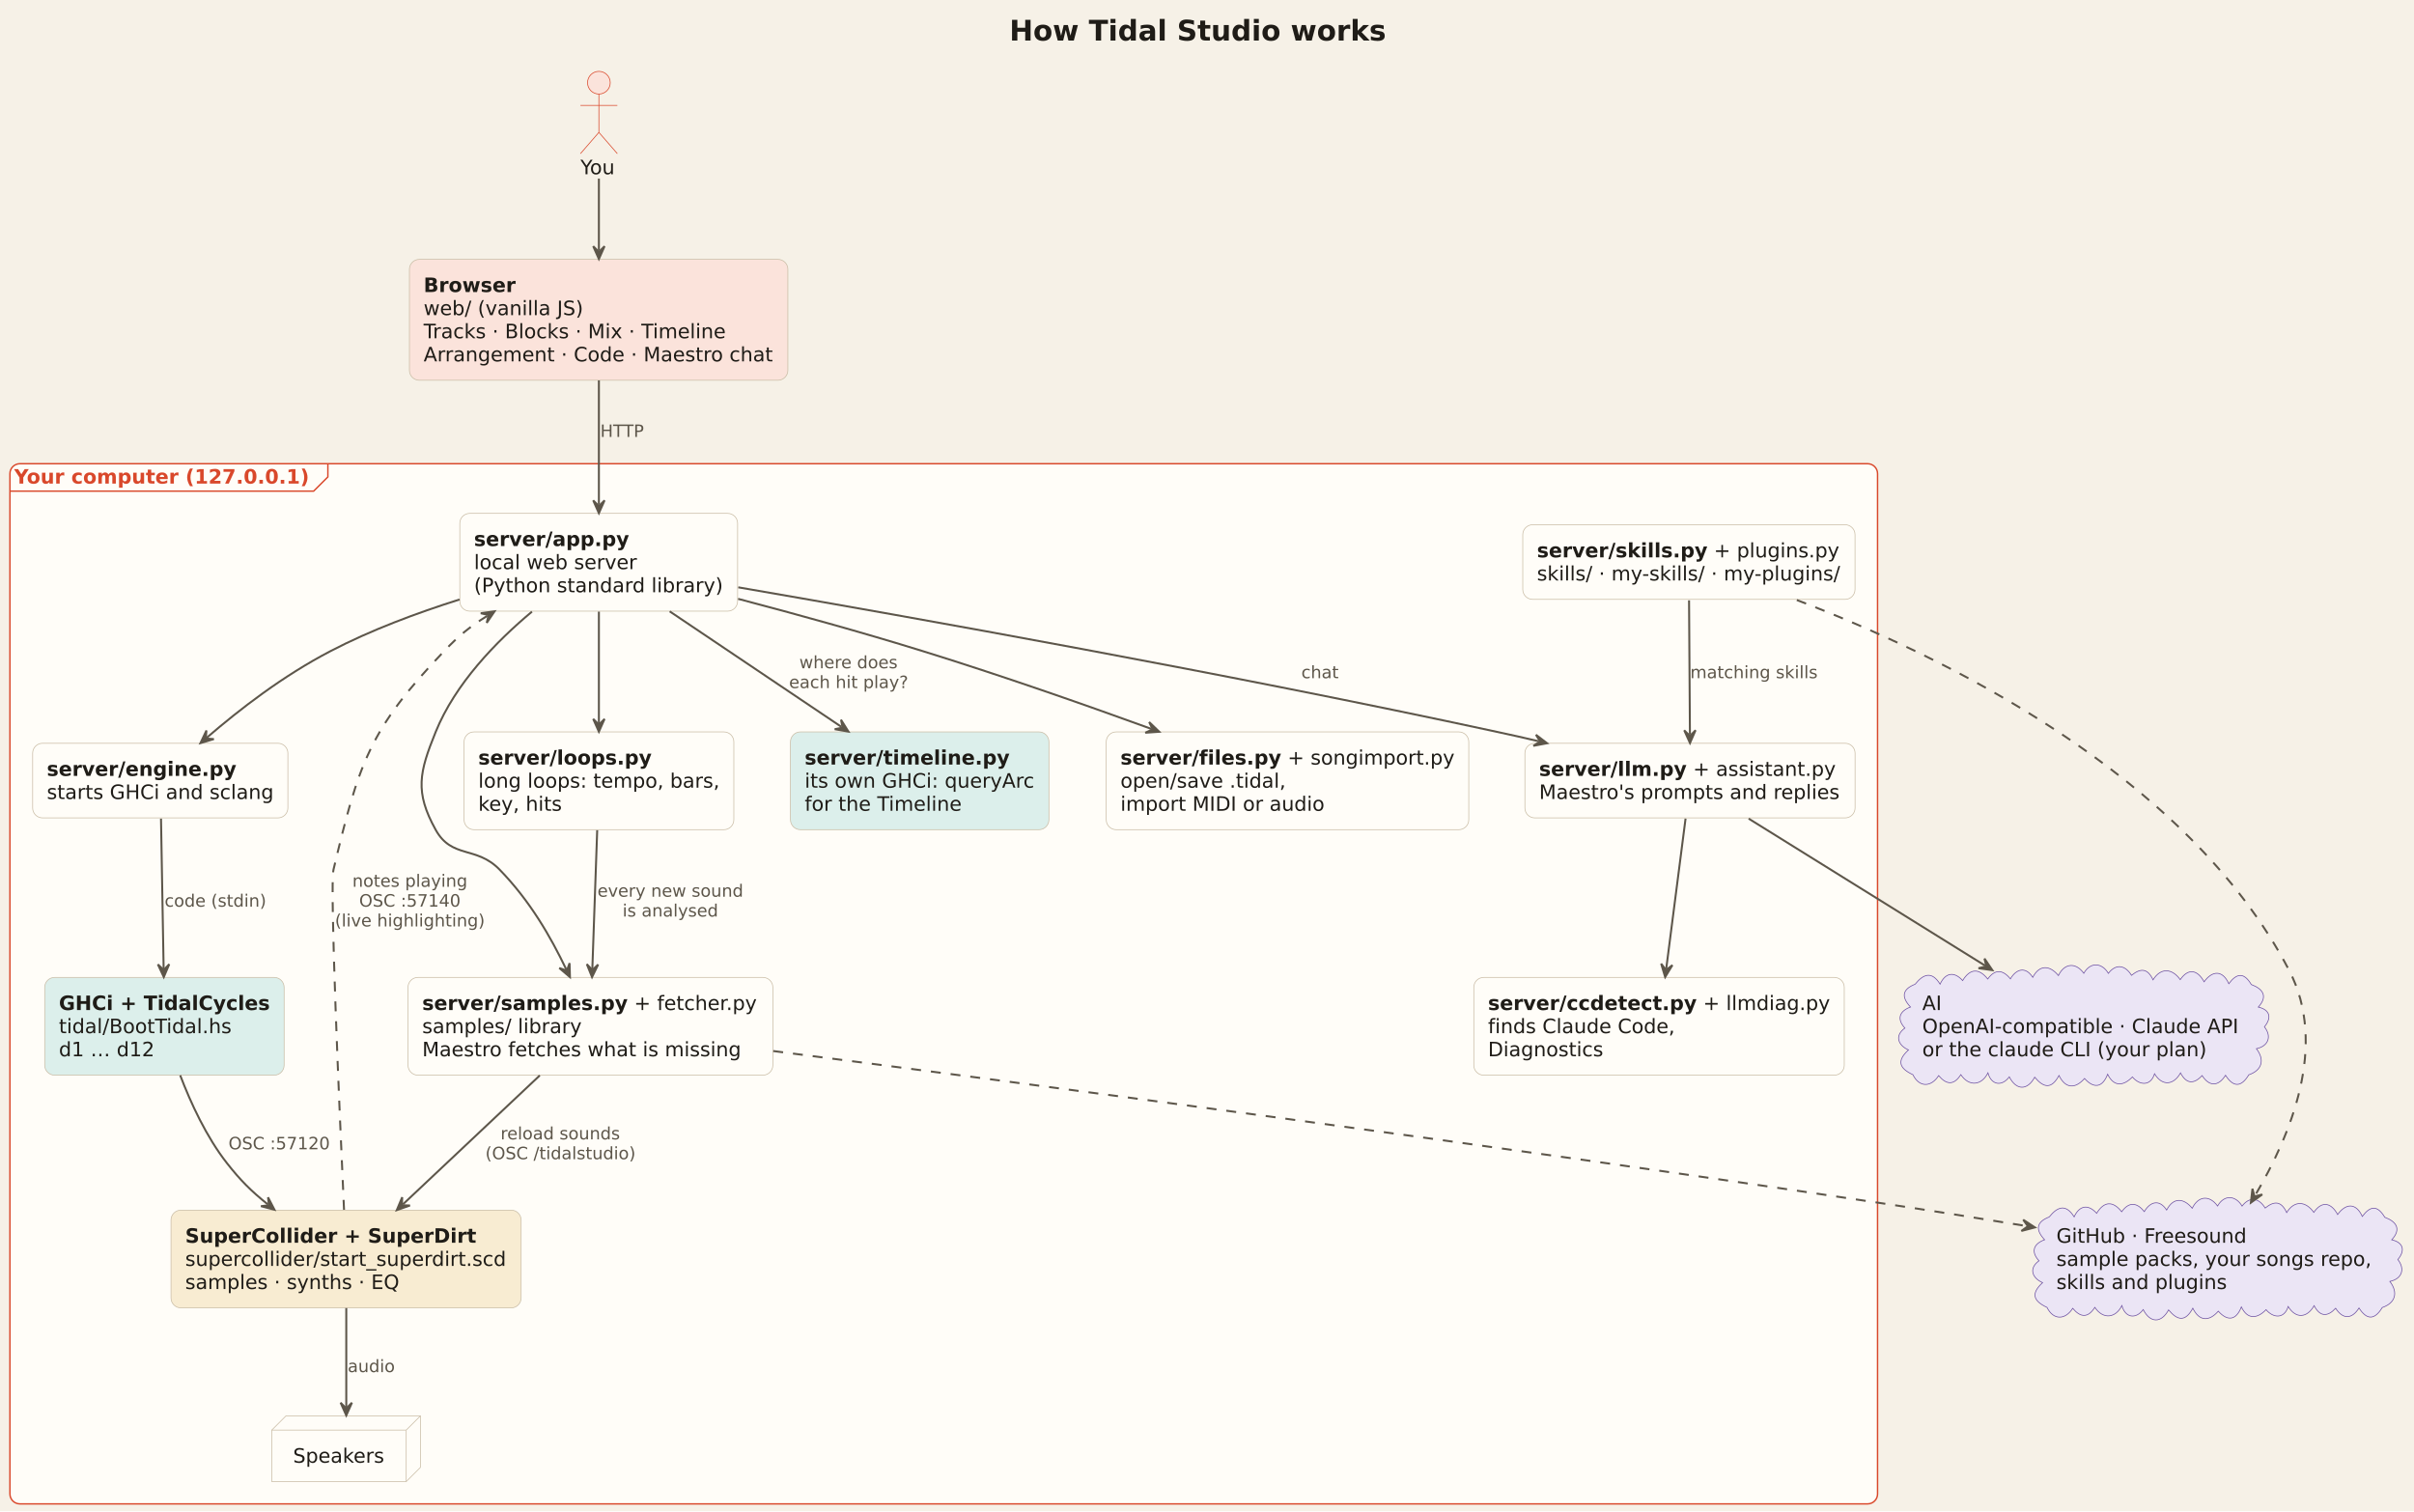
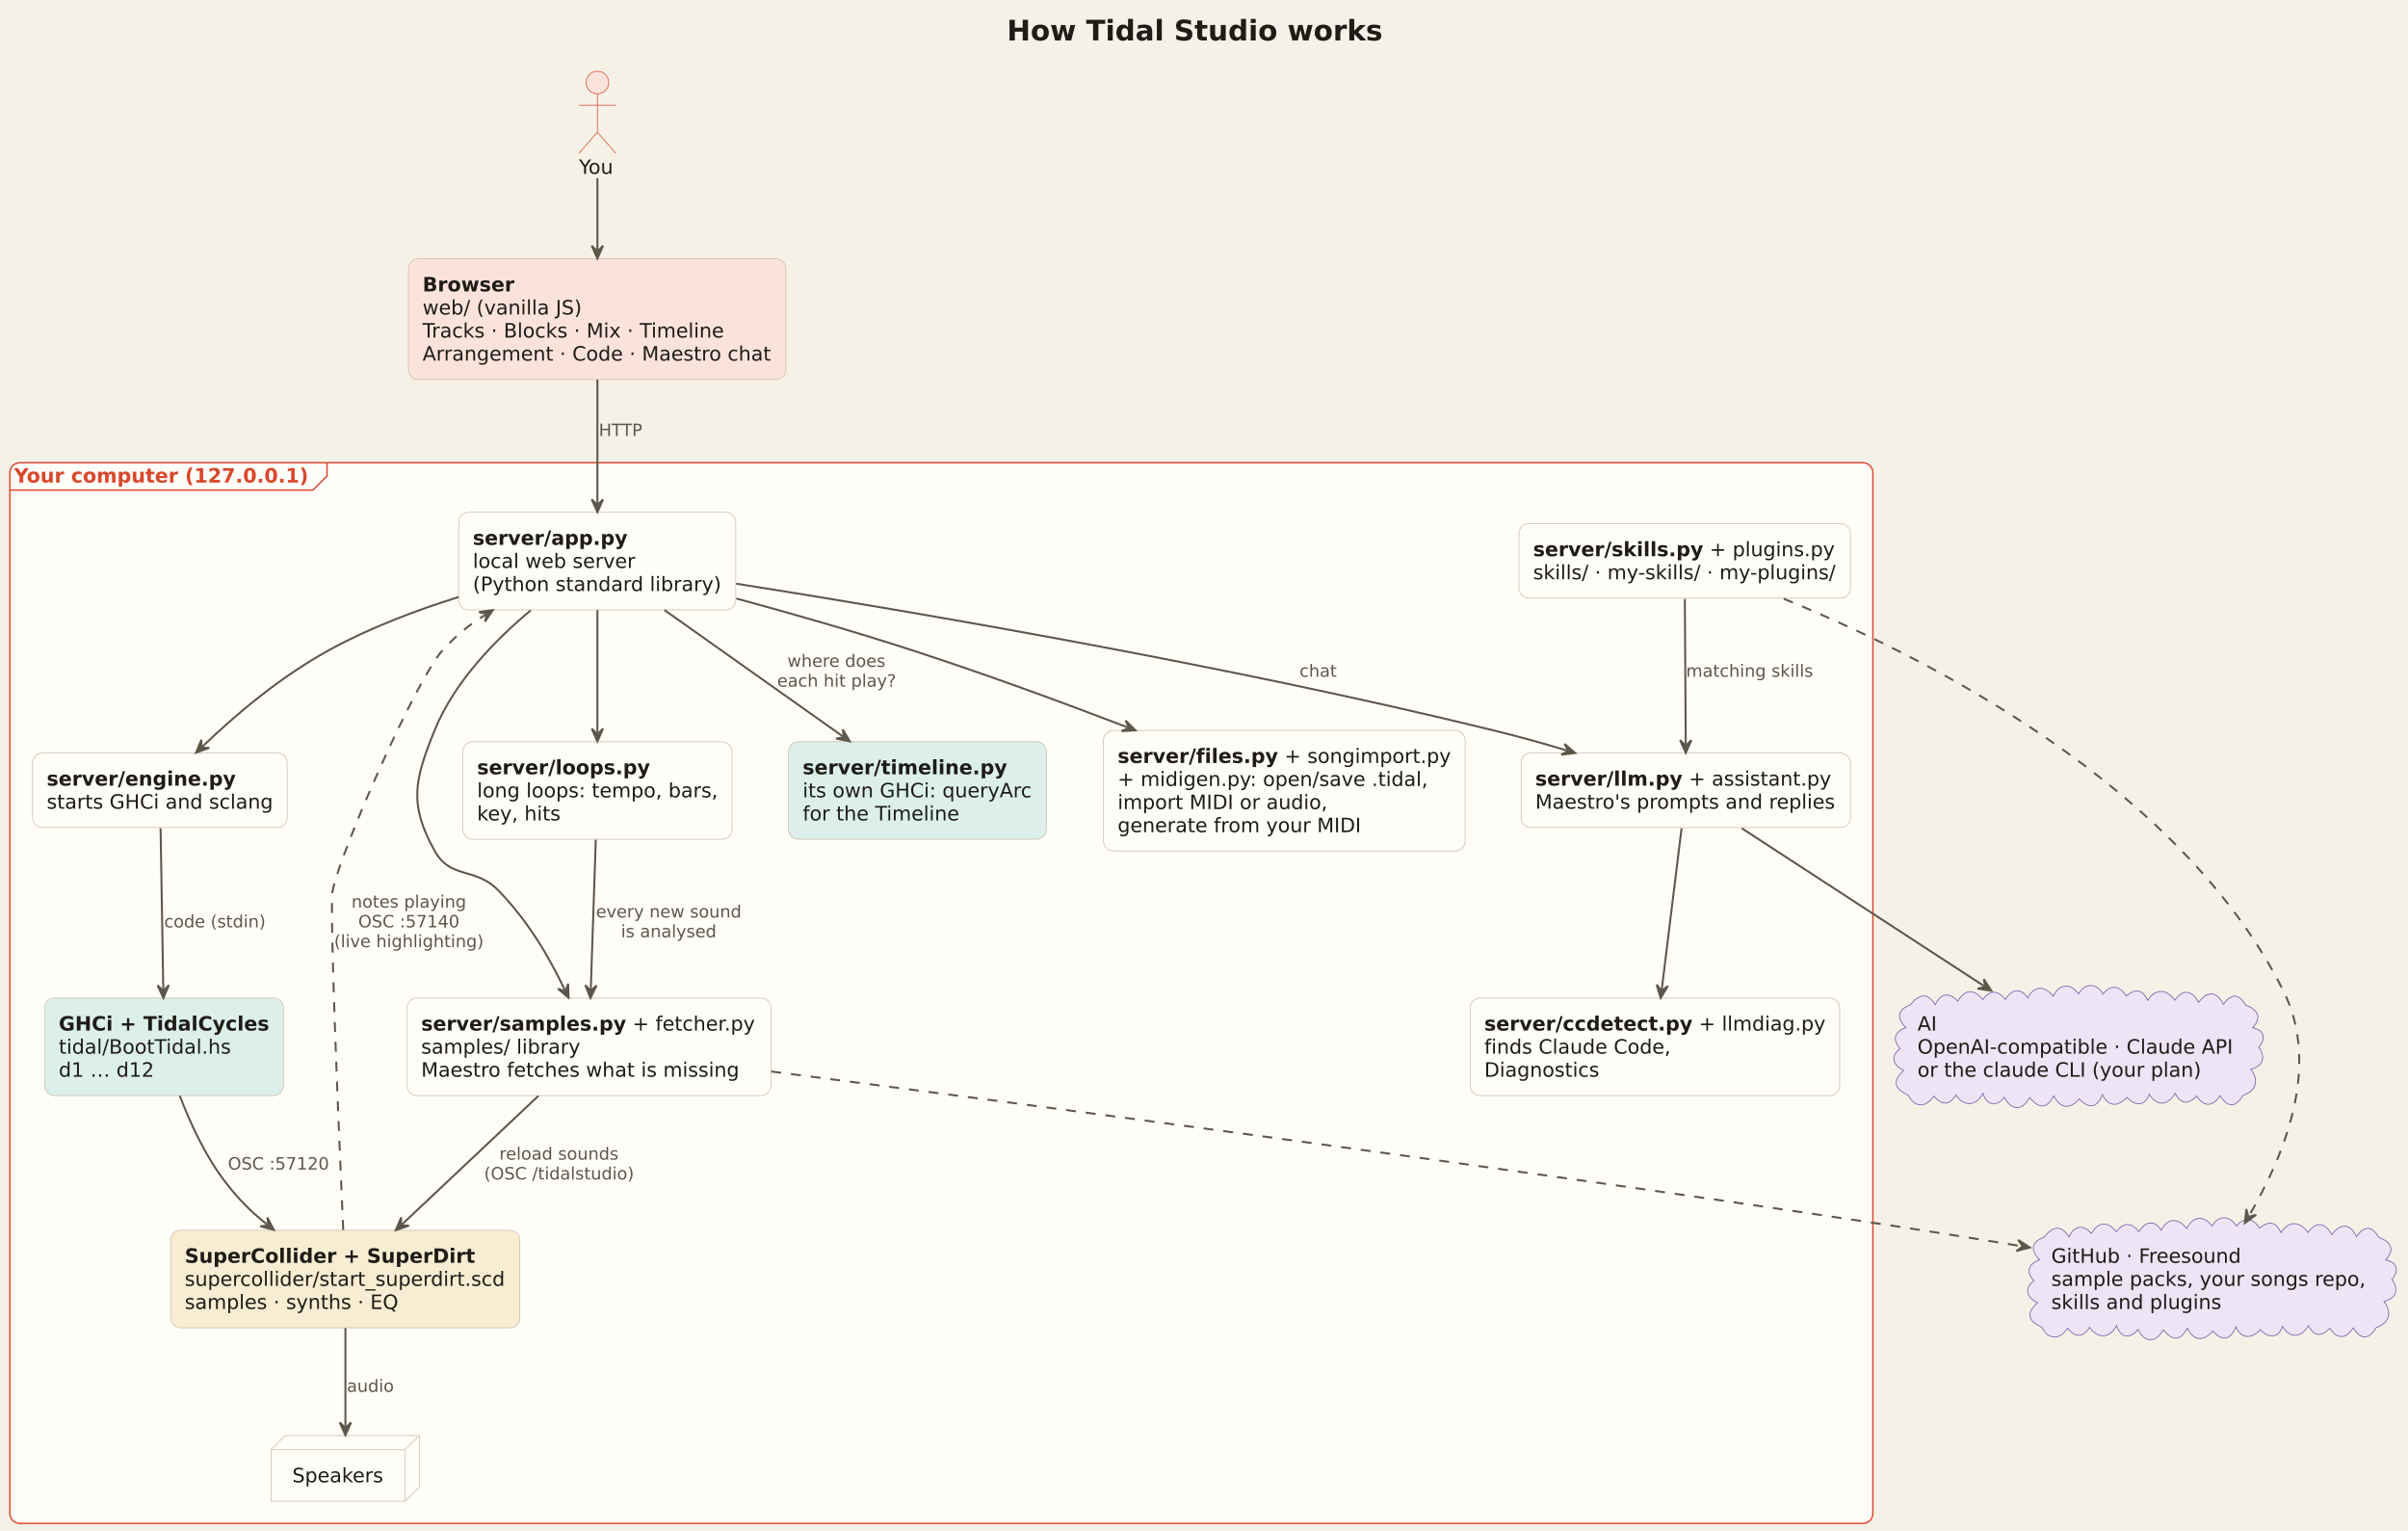
- <svg xmlns="http://www.w3.org/2000/svg" contentStyleType="text/css" height="1065px" preserveAspectRatio="none" style="width:1701px;height:1065px;background:#F6F1E7;" version="1.1" viewBox="0 0 1701 1065" width="1701px" zoomAndPan="magnify">
+ <svg xmlns="http://www.w3.org/2000/svg" contentStyleType="text/css" height="1081px" preserveAspectRatio="none" style="width:1701px;height:1081px;background:#F6F1E7;" version="1.1" viewBox="0 0 1701 1081" width="1701px" zoomAndPan="magnify">
  <defs />
  <g>
-     <rect fill="#F6F1E7" height="1065" style="stroke:none;stroke-width:1.0;" width="1701" x="0" y="0" />
+     <rect fill="#F6F1E7" height="1081" style="stroke:none;stroke-width:1.0;" width="1701" x="0" y="0" />
    <text fill="#1F1C17" font-family="DejaVu Sans" font-size="20" font-weight="bold" lengthAdjust="spacing" textLength="265.41" x="711.277" y="28.564">How Tidal Studio works</text>
    <g id="cluster_Your computer  (127.0.0.1)">
-       <rect fill="#FFFDF8" height="733" rx="7" ry="7" style="stroke:#D9482B;stroke-width:1.0;" width="1316" x="7" y="326.781" />
+       <rect fill="#FFFDF8" height="749" rx="7" ry="7" style="stroke:#D9482B;stroke-width:1.0;" width="1316" x="7" y="326.781" />
      <path d="M231.033,326.781 L231.033,336.078 L221.033,346.078 L7,346.078 " fill="none" style="stroke:#D9482B;stroke-width:1.0;" />
      <text fill="#D9482B" font-family="DejaVu Sans" font-size="14" font-weight="bold" lengthAdjust="spacing" textLength="214.033" x="10" y="340.776">Your computer  (127.0.0.1)</text>
    </g>
    <g id="elem_app">
      <rect fill="#FFFDF8" height="68.891" rx="7" ry="7" style="stroke:#C9BCA5;stroke-width:0.5;" width="195.738" x="324" y="361.781" />
      <text fill="#1F1C17" font-family="DejaVu Sans" font-size="14" font-weight="bold" lengthAdjust="spacing" textLength="109.327" x="334" y="384.776">server/app.py</text>
      <text fill="#1F1C17" font-family="DejaVu Sans" font-size="14" lengthAdjust="spacing" textLength="114.789" x="334" y="401.073">local web server</text>
      <text fill="#1F1C17" font-family="DejaVu Sans" font-size="14" lengthAdjust="spacing" textLength="175.738" x="334" y="417.37">(Python standard library)</text>
    </g>
    <g id="elem_engine">
-       <rect fill="#FFFDF8" height="52.594" rx="7" ry="7" style="stroke:#C9BCA5;stroke-width:0.5;" width="179.852" x="23" y="523.781" />
-       <text fill="#1F1C17" font-family="DejaVu Sans" font-size="14" font-weight="bold" lengthAdjust="spacing" textLength="133.581" x="33" y="546.776">server/engine.py</text>
-       <text fill="#1F1C17" font-family="DejaVu Sans" font-size="14" lengthAdjust="spacing" textLength="159.852" x="33" y="563.073">starts GHCi and sclang</text>
+       <rect fill="#FFFDF8" height="52.594" rx="7" ry="7" style="stroke:#C9BCA5;stroke-width:0.5;" width="179.852" x="23" y="531.781" />
+       <text fill="#1F1C17" font-family="DejaVu Sans" font-size="14" font-weight="bold" lengthAdjust="spacing" textLength="133.581" x="33" y="554.776">server/engine.py</text>
+       <text fill="#1F1C17" font-family="DejaVu Sans" font-size="14" lengthAdjust="spacing" textLength="159.852" x="33" y="571.073">starts GHCi and sclang</text>
    </g>
    <g id="elem_tidal">
-       <rect fill="#DCEFEB" height="68.891" rx="7" ry="7" style="stroke:#C9BCA5;stroke-width:0.5;" width="168.702" x="31.5" y="688.781" />
-       <text fill="#1F1C17" font-family="DejaVu Sans" font-size="14" font-weight="bold" lengthAdjust="spacing" textLength="148.702" x="41.5" y="711.776">GHCi + TidalCycles</text>
-       <text fill="#1F1C17" font-family="DejaVu Sans" font-size="14" lengthAdjust="spacing" textLength="122.09" x="41.5" y="728.073">tidal/BootTidal.hs</text>
-       <text fill="#1F1C17" font-family="DejaVu Sans" font-size="14" lengthAdjust="spacing" textLength="67.395" x="41.5" y="744.37">d1 … d12</text>
+       <rect fill="#DCEFEB" height="68.891" rx="7" ry="7" style="stroke:#C9BCA5;stroke-width:0.5;" width="168.702" x="31.5" y="704.781" />
+       <text fill="#1F1C17" font-family="DejaVu Sans" font-size="14" font-weight="bold" lengthAdjust="spacing" textLength="148.702" x="41.5" y="727.776">GHCi + TidalCycles</text>
+       <text fill="#1F1C17" font-family="DejaVu Sans" font-size="14" lengthAdjust="spacing" textLength="122.09" x="41.5" y="744.073">tidal/BootTidal.hs</text>
+       <text fill="#1F1C17" font-family="DejaVu Sans" font-size="14" lengthAdjust="spacing" textLength="67.395" x="41.5" y="760.37">d1 … d12</text>
    </g>
    <g id="elem_sc">
-       <rect fill="#F8ECD2" height="68.891" rx="7" ry="7" style="stroke:#C9BCA5;stroke-width:0.5;" width="246.707" x="120.5" y="852.781" />
-       <text fill="#1F1C17" font-family="DejaVu Sans" font-size="14" font-weight="bold" lengthAdjust="spacing" textLength="205.147" x="130.5" y="875.776">SuperCollider + SuperDirt</text>
-       <text fill="#1F1C17" font-family="DejaVu Sans" font-size="14" lengthAdjust="spacing" textLength="226.707" x="130.5" y="892.073">supercollider/start_superdirt.scd</text>
-       <text fill="#1F1C17" font-family="DejaVu Sans" font-size="14" lengthAdjust="spacing" textLength="150.869" x="130.5" y="908.37">samples · synths · EQ</text>
+       <rect fill="#F8ECD2" height="68.891" rx="7" ry="7" style="stroke:#C9BCA5;stroke-width:0.5;" width="246.707" x="120.5" y="868.781" />
+       <text fill="#1F1C17" font-family="DejaVu Sans" font-size="14" font-weight="bold" lengthAdjust="spacing" textLength="205.147" x="130.5" y="891.776">SuperCollider + SuperDirt</text>
+       <text fill="#1F1C17" font-family="DejaVu Sans" font-size="14" lengthAdjust="spacing" textLength="226.707" x="130.5" y="908.073">supercollider/start_superdirt.scd</text>
+       <text fill="#1F1C17" font-family="DejaVu Sans" font-size="14" lengthAdjust="spacing" textLength="150.869" x="130.5" y="924.37">samples · synths · EQ</text>
    </g>
    <g id="elem_llm">
-       <rect fill="#FFFDF8" height="52.594" rx="7" ry="7" style="stroke:#C9BCA5;stroke-width:0.5;" width="232.666" x="1074.5" y="523.781" />
-       <text fill="#1F1C17" font-family="DejaVu Sans" font-size="14" font-weight="bold" lengthAdjust="spacing" textLength="104.022" x="1084.5" y="546.776">server/llm.py</text>
-       <text fill="#1F1C17" font-family="DejaVu Sans" font-size="14" lengthAdjust="spacing" textLength="100.584" x="1192.973" y="546.776">+ assistant.py</text>
-       <text fill="#1F1C17" font-family="DejaVu Sans" font-size="14" lengthAdjust="spacing" textLength="212.666" x="1084.5" y="563.073">Maestro's prompts and replies</text>
+       <rect fill="#FFFDF8" height="52.594" rx="7" ry="7" style="stroke:#C9BCA5;stroke-width:0.5;" width="232.666" x="1074.5" y="531.781" />
+       <text fill="#1F1C17" font-family="DejaVu Sans" font-size="14" font-weight="bold" lengthAdjust="spacing" textLength="104.022" x="1084.5" y="554.776">server/llm.py</text>
+       <text fill="#1F1C17" font-family="DejaVu Sans" font-size="14" lengthAdjust="spacing" textLength="100.584" x="1192.973" y="554.776">+ assistant.py</text>
+       <text fill="#1F1C17" font-family="DejaVu Sans" font-size="14" lengthAdjust="spacing" textLength="212.666" x="1084.5" y="571.073">Maestro's prompts and replies</text>
    </g>
    <g id="elem_skills">
      <rect fill="#FFFDF8" height="52.594" rx="7" ry="7" style="stroke:#C9BCA5;stroke-width:0.5;" width="234.122" x="1073" y="369.781" />
      <text fill="#1F1C17" font-family="DejaVu Sans" font-size="14" font-weight="bold" lengthAdjust="spacing" textLength="120.21" x="1083" y="392.776">server/skills.py</text>
      <text fill="#1F1C17" font-family="DejaVu Sans" font-size="14" lengthAdjust="spacing" textLength="88.395" x="1207.66" y="392.776">+ plugins.py</text>
      <text fill="#1F1C17" font-family="DejaVu Sans" font-size="14" lengthAdjust="spacing" textLength="214.122" x="1083" y="409.073">skills/ · my-skills/ · my-plugins/</text>
    </g>
    <g id="elem_samples">
-       <rect fill="#FFFDF8" height="68.891" rx="7" ry="7" style="stroke:#C9BCA5;stroke-width:0.5;" width="257.077" x="287.5" y="688.781" />
-       <text fill="#1F1C17" font-family="DejaVu Sans" font-size="14" font-weight="bold" lengthAdjust="spacing" textLength="144.853" x="297.5" y="711.776">server/samples.py</text>
-       <text fill="#1F1C17" font-family="DejaVu Sans" font-size="14" lengthAdjust="spacing" textLength="87.773" x="446.804" y="711.776">+ fetcher.py</text>
-       <text fill="#1F1C17" font-family="DejaVu Sans" font-size="14" lengthAdjust="spacing" textLength="112.403" x="297.5" y="728.073">samples/ library</text>
-       <text fill="#1F1C17" font-family="DejaVu Sans" font-size="14" lengthAdjust="spacing" textLength="225.025" x="297.5" y="744.37">Maestro fetches what is missing</text>
+       <rect fill="#FFFDF8" height="68.891" rx="7" ry="7" style="stroke:#C9BCA5;stroke-width:0.5;" width="257.077" x="287.5" y="704.781" />
+       <text fill="#1F1C17" font-family="DejaVu Sans" font-size="14" font-weight="bold" lengthAdjust="spacing" textLength="144.853" x="297.5" y="727.776">server/samples.py</text>
+       <text fill="#1F1C17" font-family="DejaVu Sans" font-size="14" lengthAdjust="spacing" textLength="87.773" x="446.804" y="727.776">+ fetcher.py</text>
+       <text fill="#1F1C17" font-family="DejaVu Sans" font-size="14" lengthAdjust="spacing" textLength="112.403" x="297.5" y="744.073">samples/ library</text>
+       <text fill="#1F1C17" font-family="DejaVu Sans" font-size="14" lengthAdjust="spacing" textLength="225.025" x="297.5" y="760.37">Maestro fetches what is missing</text>
    </g>
    <g id="elem_loops">
-       <rect fill="#FFFDF8" height="68.891" rx="7" ry="7" style="stroke:#C9BCA5;stroke-width:0.5;" width="190.092" x="327" y="515.781" />
-       <text fill="#1F1C17" font-family="DejaVu Sans" font-size="14" font-weight="bold" lengthAdjust="spacing" textLength="122.227" x="337" y="538.776">server/loops.py</text>
-       <text fill="#1F1C17" font-family="DejaVu Sans" font-size="14" lengthAdjust="spacing" textLength="170.092" x="337" y="555.073">long loops: tempo, bars,</text>
-       <text fill="#1F1C17" font-family="DejaVu Sans" font-size="14" lengthAdjust="spacing" textLength="59.452" x="337" y="571.37">key, hits</text>
+       <rect fill="#FFFDF8" height="68.891" rx="7" ry="7" style="stroke:#C9BCA5;stroke-width:0.5;" width="190.092" x="327" y="523.781" />
+       <text fill="#1F1C17" font-family="DejaVu Sans" font-size="14" font-weight="bold" lengthAdjust="spacing" textLength="122.227" x="337" y="546.776">server/loops.py</text>
+       <text fill="#1F1C17" font-family="DejaVu Sans" font-size="14" lengthAdjust="spacing" textLength="170.092" x="337" y="563.073">long loops: tempo, bars,</text>
+       <text fill="#1F1C17" font-family="DejaVu Sans" font-size="14" lengthAdjust="spacing" textLength="59.452" x="337" y="579.37">key, hits</text>
    </g>
    <g id="elem_tl">
-       <rect fill="#DCEFEB" height="68.891" rx="7" ry="7" style="stroke:#C9BCA5;stroke-width:0.5;" width="182.114" x="557" y="515.781" />
-       <text fill="#1F1C17" font-family="DejaVu Sans" font-size="14" font-weight="bold" lengthAdjust="spacing" textLength="144.471" x="567" y="538.776">server/timeline.py</text>
-       <text fill="#1F1C17" font-family="DejaVu Sans" font-size="14" lengthAdjust="spacing" textLength="162.114" x="567" y="555.073">its own GHCi: queryArc</text>
-       <text fill="#1F1C17" font-family="DejaVu Sans" font-size="14" lengthAdjust="spacing" textLength="111.084" x="567" y="571.37">for the Timeline</text>
+       <rect fill="#DCEFEB" height="68.891" rx="7" ry="7" style="stroke:#C9BCA5;stroke-width:0.5;" width="182.114" x="557" y="523.781" />
+       <text fill="#1F1C17" font-family="DejaVu Sans" font-size="14" font-weight="bold" lengthAdjust="spacing" textLength="144.471" x="567" y="546.776">server/timeline.py</text>
+       <text fill="#1F1C17" font-family="DejaVu Sans" font-size="14" lengthAdjust="spacing" textLength="162.114" x="567" y="563.073">its own GHCi: queryArc</text>
+       <text fill="#1F1C17" font-family="DejaVu Sans" font-size="14" lengthAdjust="spacing" textLength="111.084" x="567" y="579.37">for the Timeline</text>
    </g>
    <g id="elem_files">
-       <rect fill="#FFFDF8" height="68.891" rx="7" ry="7" style="stroke:#C9BCA5;stroke-width:0.5;" width="255.45" x="779.5" y="515.781" />
+       <rect fill="#FFFDF8" height="85.188" rx="7" ry="7" style="stroke:#C9BCA5;stroke-width:0.5;" width="255.45" x="779.5" y="515.781" />
      <text fill="#1F1C17" font-family="DejaVu Sans" font-size="14" font-weight="bold" lengthAdjust="spacing" textLength="113.353" x="789.5" y="538.776">server/files.py</text>
      <text fill="#1F1C17" font-family="DejaVu Sans" font-size="14" lengthAdjust="spacing" textLength="117.647" x="907.304" y="538.776">+ songimport.py</text>
-       <text fill="#1F1C17" font-family="DejaVu Sans" font-size="14" lengthAdjust="spacing" textLength="116.512" x="789.5" y="555.073">open/save .tidal,</text>
-       <text fill="#1F1C17" font-family="DejaVu Sans" font-size="14" lengthAdjust="spacing" textLength="143.808" x="789.5" y="571.37">import MIDI or audio</text>
+       <text fill="#1F1C17" font-family="DejaVu Sans" font-size="14" lengthAdjust="spacing" textLength="220.158" x="789.5" y="555.073">+ midigen.py: open/save .tidal,</text>
+       <text fill="#1F1C17" font-family="DejaVu Sans" font-size="14" lengthAdjust="spacing" textLength="148.258" x="789.5" y="571.37">import MIDI or audio,</text>
+       <text fill="#1F1C17" font-family="DejaVu Sans" font-size="14" lengthAdjust="spacing" textLength="172.259" x="789.5" y="587.667">generate from your MIDI</text>
    </g>
    <g id="elem_diag">
-       <rect fill="#FFFDF8" height="68.891" rx="7" ry="7" style="stroke:#C9BCA5;stroke-width:0.5;" width="261.042" x="1038.5" y="688.781" />
-       <text fill="#1F1C17" font-family="DejaVu Sans" font-size="14" font-weight="bold" lengthAdjust="spacing" textLength="147.13" x="1048.5" y="711.776">server/ccdetect.py</text>
-       <text fill="#1F1C17" font-family="DejaVu Sans" font-size="14" lengthAdjust="spacing" textLength="89.462" x="1200.08" y="711.776">+ llmdiag.py</text>
-       <text fill="#1F1C17" font-family="DejaVu Sans" font-size="14" lengthAdjust="spacing" textLength="131.681" x="1048.5" y="728.073">finds Claude Code,</text>
-       <text fill="#1F1C17" font-family="DejaVu Sans" font-size="14" lengthAdjust="spacing" textLength="81.238" x="1048.5" y="744.37">Diagnostics</text>
+       <rect fill="#FFFDF8" height="68.891" rx="7" ry="7" style="stroke:#C9BCA5;stroke-width:0.5;" width="261.042" x="1038.5" y="704.781" />
+       <text fill="#1F1C17" font-family="DejaVu Sans" font-size="14" font-weight="bold" lengthAdjust="spacing" textLength="147.13" x="1048.5" y="727.776">server/ccdetect.py</text>
+       <text fill="#1F1C17" font-family="DejaVu Sans" font-size="14" lengthAdjust="spacing" textLength="89.462" x="1200.08" y="727.776">+ llmdiag.py</text>
+       <text fill="#1F1C17" font-family="DejaVu Sans" font-size="14" lengthAdjust="spacing" textLength="131.681" x="1048.5" y="744.073">finds Claude Code,</text>
+       <text fill="#1F1C17" font-family="DejaVu Sans" font-size="14" lengthAdjust="spacing" textLength="81.238" x="1048.5" y="760.37">Diagnostics</text>
    </g>
    <g id="elem_out">
-       <polygon fill="#FFFDF8" points="191.5,1007.781,201.5,997.781,296.236,997.781,296.236,1034.078,286.236,1044.078,191.5,1044.078,191.5,1007.781" style="stroke:#C9BCA5;stroke-width:0.5;" />
-       <line style="stroke:#C9BCA5;stroke-width:0.5;" x1="286.236" x2="296.236" y1="1007.781" y2="997.781" />
-       <line style="stroke:#C9BCA5;stroke-width:0.5;" x1="191.5" x2="286.236" y1="1007.781" y2="1007.781" />
-       <line style="stroke:#C9BCA5;stroke-width:0.5;" x1="286.236" x2="286.236" y1="1007.781" y2="1044.078" />
-       <text fill="#1F1C17" font-family="DejaVu Sans" font-size="14" lengthAdjust="spacing" textLength="64.736" x="206.5" y="1030.776">Speakers</text>
+       <polygon fill="#FFFDF8" points="191.5,1023.781,201.5,1013.781,296.236,1013.781,296.236,1050.078,286.236,1060.078,191.5,1060.078,191.5,1023.781" style="stroke:#C9BCA5;stroke-width:0.5;" />
+       <line style="stroke:#C9BCA5;stroke-width:0.5;" x1="286.236" x2="296.236" y1="1023.781" y2="1013.781" />
+       <line style="stroke:#C9BCA5;stroke-width:0.5;" x1="191.5" x2="286.236" y1="1023.781" y2="1023.781" />
+       <line style="stroke:#C9BCA5;stroke-width:0.5;" x1="286.236" x2="286.236" y1="1023.781" y2="1060.078" />
+       <text fill="#1F1C17" font-family="DejaVu Sans" font-size="14" lengthAdjust="spacing" textLength="64.736" x="206.5" y="1046.776">Speakers</text>
    </g>
    <g id="elem_you">
      <ellipse cx="422" cy="58.281" fill="#FBE3DB" rx="8" ry="8" style="stroke:#D9482B;stroke-width:0.5;" />
      <path d="M422,66.281 L422,93.281 M409,74.281 L435,74.281 M422,93.281 L409,108.281 M422,93.281 L435,108.281 " fill="none" style="stroke:#D9482B;stroke-width:0.5;" />
      <text fill="#1F1C17" font-family="DejaVu Sans" font-size="14" lengthAdjust="spacing" textLength="25.99" x="409.005" y="122.776">You</text>
    </g>
    <g id="elem_web">
      <rect fill="#FBE3DB" height="85.188" rx="7" ry="7" style="stroke:#C9BCA5;stroke-width:0.5;" width="266.661" x="288.5" y="182.781" />
      <text fill="#1F1C17" font-family="DejaVu Sans" font-size="14" font-weight="bold" lengthAdjust="spacing" textLength="64.859" x="298.5" y="205.776">Browser</text>
      <text fill="#1F1C17" font-family="DejaVu Sans" font-size="14" lengthAdjust="spacing" textLength="112.492" x="298.5" y="222.073">web/ (vanilla JS)</text>
      <text fill="#1F1C17" font-family="DejaVu Sans" font-size="14" lengthAdjust="spacing" textLength="215.407" x="298.5" y="238.37">Tracks · Blocks · Mix · Timeline</text>
      <text fill="#1F1C17" font-family="DejaVu Sans" font-size="14" lengthAdjust="spacing" textLength="246.661" x="298.5" y="254.667">Arrangement · Code · Maestro chat</text>
    </g>
    <g id="elem_ai">
-       <path d="M1349.467,693.592 C1355.251,686.339 1361.21,684.116 1367.058,693.524 C1370.708,685.489 1376.96,684.282 1382.95,691.005 C1388.182,682.43 1394.393,682.081 1400.635,689.917 C1405.792,682.683 1411.357,683.286 1416.608,689.808 C1420.73,682.792 1427.202,680.792 1432.362,688.714 C1437.175,679.481 1444.486,680.229 1450.435,687.467 C1454.692,678.665 1462.578,677.94 1468.327,685.871 C1472.964,677.708 1481.047,678.241 1485.635,685.925 C1491.134,678.727 1497.645,680.271 1501.934,687.311 C1508.519,681.995 1513.343,682.388 1517.115,690.493 C1522.64,681.595 1530.63,682.427 1536.279,690.351 C1542.22,681.747 1548.666,683.703 1553.095,691.866 C1558.898,683.848 1566.075,683.453 1570.51,693.206 C1576.231,685.515 1581.264,685.218 1586.369,693.805 C1594.409,696.789 1598.341,702.031 1591.278,709.684 C1599.776,711.652 1600.761,717.386 1595.607,723.6 C1600.939,730.417 1598.4,737.234 1589.969,739.017 C1595.886,746.77 1594.076,754.17 1584.595,757.428 C1579.285,766.185 1573.843,766.52 1568.185,757.755 C1563.219,765.672 1556.844,766.016 1551.696,757.944 C1545.873,764.214 1540.591,763.971 1536.492,756.092 C1531.592,764.796 1523.668,765.608 1518.172,756.713 C1515.405,765.736 1507.462,764.848 1502.572,758.93 C1496.396,765.33 1489.572,766.21 1485.116,757.005 C1481.579,766.363 1475.482,767.452 1468.848,760.004 C1462.323,767.433 1455.419,767.276 1450.847,757.911 C1445.589,767.618 1440.204,766.799 1433.729,759.108 C1428.568,768.638 1420.735,768.485 1415.832,758.866 C1410.57,765.918 1403.104,764.697 1400.786,756.046 C1396.287,765.15 1387.335,765.858 1381.678,757.299 C1376.788,764.986 1371.566,764.532 1366.047,757.991 C1360.862,766.194 1352.459,766.599 1347.902,757.339 C1338.267,752.798 1336.344,747.637 1344.798,739.88 C1337.72,736.822 1334.648,729.986 1342.255,724.499 C1336.327,717.976 1338.44,712.515 1346.217,709.649 C1339.816,702.824 1340.061,697.217 1349.467,693.592 " fill="#EBE5F5" style="stroke:#6B4FA1;stroke-width:0.5;" />
-       <text fill="#1F1C17" font-family="DejaVu Sans" font-size="14" lengthAdjust="spacing" textLength="13.706" x="1354.5" y="711.776">AI</text>
-       <text fill="#1F1C17" font-family="DejaVu Sans" font-size="14" lengthAdjust="spacing" textLength="222.852" x="1354.5" y="728.073">OpenAI-compatible · Claude API</text>
-       <text fill="#1F1C17" font-family="DejaVu Sans" font-size="14" lengthAdjust="spacing" textLength="200.423" x="1354.5" y="744.37">or the claude CLI (your plan)</text>
+       <path d="M1349.467,709.592 C1355.251,702.339 1361.21,700.116 1367.058,709.524 C1370.708,701.489 1376.96,700.282 1382.95,707.005 C1388.182,698.43 1394.393,698.081 1400.635,705.917 C1405.792,698.683 1411.357,699.286 1416.608,705.808 C1420.73,698.792 1427.202,696.792 1432.362,704.714 C1437.175,695.481 1444.486,696.229 1450.435,703.467 C1454.692,694.665 1462.578,693.94 1468.327,701.871 C1472.964,693.708 1481.047,694.241 1485.635,701.925 C1491.134,694.727 1497.645,696.271 1501.934,703.311 C1508.519,697.995 1513.343,698.388 1517.115,706.493 C1522.64,697.595 1530.63,698.427 1536.279,706.351 C1542.22,697.747 1548.666,699.703 1553.095,707.866 C1558.898,699.848 1566.075,699.453 1570.51,709.206 C1576.231,701.515 1581.264,701.218 1586.369,709.805 C1594.409,712.789 1598.341,718.031 1591.278,725.684 C1599.776,727.652 1600.761,733.386 1595.607,739.6 C1600.939,746.417 1598.4,753.234 1589.969,755.017 C1595.886,762.77 1594.076,770.17 1584.595,773.428 C1579.285,782.185 1573.843,782.52 1568.185,773.755 C1563.219,781.672 1556.844,782.016 1551.696,773.944 C1545.873,780.214 1540.591,779.971 1536.492,772.092 C1531.592,780.796 1523.668,781.608 1518.172,772.713 C1515.405,781.736 1507.462,780.848 1502.572,774.93 C1496.396,781.33 1489.572,782.21 1485.116,773.005 C1481.579,782.363 1475.482,783.452 1468.848,776.004 C1462.323,783.433 1455.419,783.276 1450.847,773.911 C1445.589,783.618 1440.204,782.799 1433.729,775.108 C1428.568,784.638 1420.735,784.485 1415.832,774.866 C1410.57,781.918 1403.104,780.697 1400.786,772.046 C1396.287,781.15 1387.335,781.858 1381.678,773.299 C1376.788,780.986 1371.566,780.532 1366.047,773.991 C1360.862,782.194 1352.459,782.599 1347.902,773.339 C1338.267,768.798 1336.344,763.637 1344.798,755.88 C1337.72,752.822 1334.648,745.986 1342.255,740.499 C1336.327,733.976 1338.44,728.515 1346.217,725.649 C1339.816,718.824 1340.061,713.217 1349.467,709.592 " fill="#EBE5F5" style="stroke:#6B4FA1;stroke-width:0.5;" />
+       <text fill="#1F1C17" font-family="DejaVu Sans" font-size="14" lengthAdjust="spacing" textLength="13.706" x="1354.5" y="727.776">AI</text>
+       <text fill="#1F1C17" font-family="DejaVu Sans" font-size="14" lengthAdjust="spacing" textLength="222.852" x="1354.5" y="744.073">OpenAI-compatible · Claude API</text>
+       <text fill="#1F1C17" font-family="DejaVu Sans" font-size="14" lengthAdjust="spacing" textLength="200.423" x="1354.5" y="760.37">or the claude CLI (your plan)</text>
    </g>
    <g id="elem_gh">
-       <path d="M1443.963,857.588 C1449.735,850.349 1455.682,848.13 1461.52,857.519 C1465.161,849.499 1471.401,848.293 1477.38,855.003 C1482.6,846.444 1488.799,846.095 1495.03,853.914 C1500.175,846.694 1505.729,847.295 1510.97,853.804 C1515.083,846.801 1521.542,844.804 1526.693,852.71 C1531.495,843.494 1538.792,844.24 1544.73,851.463 C1548.978,842.678 1556.848,841.953 1562.587,849.868 C1567.215,841.722 1575.282,842.254 1579.86,849.924 C1585.349,842.74 1591.847,844.283 1596.126,851.309 C1602.699,846.005 1607.514,846.398 1611.277,854.487 C1616.792,845.607 1624.767,846.438 1630.404,854.348 C1636.334,845.762 1642.767,847.714 1647.186,855.862 C1652.978,847.861 1660.141,847.467 1664.566,857.201 C1670.276,849.527 1675.299,849.231 1680.394,857.801 C1688.433,860.785 1692.364,866.028 1685.302,873.68 C1693.801,875.649 1694.785,881.385 1689.63,887.599 C1694.963,894.416 1692.425,901.232 1683.994,903.017 C1689.91,910.767 1688.101,918.165 1678.623,921.423 C1673.324,930.162 1667.893,930.497 1662.245,921.75 C1657.29,929.651 1650.928,929.995 1645.789,921.94 C1639.978,928.197 1634.707,927.954 1630.616,920.092 C1625.726,928.778 1617.818,929.589 1612.333,920.712 C1609.572,929.717 1601.645,928.831 1596.764,922.925 C1590.6,929.313 1583.79,930.191 1579.342,921.005 C1575.813,930.344 1569.728,931.432 1563.107,923.998 C1556.594,931.412 1549.704,931.256 1545.142,921.909 C1539.894,931.596 1534.519,930.779 1528.057,923.103 C1522.906,932.613 1515.088,932.461 1510.196,922.861 C1504.945,929.898 1497.494,928.679 1495.18,920.045 C1490.69,929.131 1481.756,929.837 1476.11,921.296 C1471.23,928.967 1466.018,928.514 1460.51,921.985 C1455.335,930.172 1446.949,930.576 1442.401,921.334 C1432.767,916.795 1430.844,911.635 1439.296,903.879 C1432.217,900.821 1429.144,893.985 1436.75,888.496 C1430.822,881.973 1432.935,876.511 1440.713,873.644 C1434.312,866.82 1434.557,861.213 1443.963,857.588 " fill="#EBE5F5" style="stroke:#6B4FA1;stroke-width:0.5;" />
-       <text fill="#1F1C17" font-family="DejaVu Sans" font-size="14" lengthAdjust="spacing" textLength="135.393" x="1449" y="875.776">GitHub · Freesound</text>
-       <text fill="#1F1C17" font-family="DejaVu Sans" font-size="14" lengthAdjust="spacing" textLength="222.38" x="1449" y="892.073">sample packs, your songs repo,</text>
-       <text fill="#1F1C17" font-family="DejaVu Sans" font-size="14" lengthAdjust="spacing" textLength="120.196" x="1449" y="908.37">skills and plugins</text>
+       <path d="M1443.963,873.588 C1449.735,866.349 1455.682,864.13 1461.52,873.519 C1465.161,865.499 1471.401,864.293 1477.38,871.003 C1482.6,862.444 1488.799,862.095 1495.03,869.914 C1500.175,862.694 1505.729,863.295 1510.97,869.804 C1515.083,862.801 1521.542,860.804 1526.693,868.71 C1531.495,859.494 1538.792,860.24 1544.73,867.463 C1548.978,858.678 1556.848,857.953 1562.587,865.868 C1567.215,857.722 1575.282,858.254 1579.86,865.924 C1585.349,858.74 1591.847,860.283 1596.126,867.309 C1602.699,862.005 1607.514,862.398 1611.277,870.487 C1616.792,861.607 1624.767,862.438 1630.404,870.348 C1636.334,861.762 1642.767,863.714 1647.186,871.862 C1652.978,863.861 1660.141,863.467 1664.566,873.201 C1670.276,865.527 1675.299,865.231 1680.394,873.801 C1688.433,876.785 1692.364,882.028 1685.302,889.68 C1693.801,891.649 1694.785,897.385 1689.63,903.599 C1694.963,910.416 1692.425,917.232 1683.994,919.017 C1689.91,926.767 1688.101,934.165 1678.623,937.423 C1673.324,946.162 1667.893,946.497 1662.245,937.75 C1657.29,945.651 1650.928,945.995 1645.789,937.94 C1639.978,944.197 1634.707,943.954 1630.616,936.092 C1625.726,944.778 1617.818,945.589 1612.333,936.712 C1609.572,945.717 1601.645,944.831 1596.764,938.925 C1590.6,945.313 1583.79,946.191 1579.342,937.005 C1575.813,946.344 1569.728,947.432 1563.107,939.998 C1556.594,947.412 1549.704,947.256 1545.142,937.909 C1539.894,947.596 1534.519,946.779 1528.057,939.103 C1522.906,948.613 1515.088,948.461 1510.196,938.861 C1504.945,945.898 1497.494,944.679 1495.18,936.045 C1490.69,945.131 1481.756,945.837 1476.11,937.296 C1471.23,944.967 1466.018,944.514 1460.51,937.985 C1455.335,946.172 1446.949,946.576 1442.401,937.334 C1432.767,932.795 1430.844,927.635 1439.296,919.879 C1432.217,916.821 1429.144,909.985 1436.75,904.496 C1430.822,897.973 1432.935,892.511 1440.713,889.644 C1434.312,882.82 1434.557,877.213 1443.963,873.588 " fill="#EBE5F5" style="stroke:#6B4FA1;stroke-width:0.5;" />
+       <text fill="#1F1C17" font-family="DejaVu Sans" font-size="14" lengthAdjust="spacing" textLength="135.393" x="1449" y="891.776">GitHub · Freesound</text>
+       <text fill="#1F1C17" font-family="DejaVu Sans" font-size="14" lengthAdjust="spacing" textLength="222.38" x="1449" y="908.073">sample packs, your songs repo,</text>
+       <text fill="#1F1C17" font-family="DejaVu Sans" font-size="14" lengthAdjust="spacing" textLength="120.196" x="1449" y="924.37">skills and plugins</text>
    </g>
    <g id="link_you_web">
      <path d="M422,125.811 C422,143.361 422,158.401 422,176.521 " fill="none" id="you-to-web" style="stroke:#5D564A;stroke-width:1.4;" />
      <polygon fill="#5D564A" points="422,182.521,426,173.521,422,177.521,418,173.521,422,182.521" style="stroke:#5D564A;stroke-width:1.4;" />
    </g>
    <g id="link_web_app">
      <path d="M422,268.061 C422,296.891 422,328.731 422,355.631 " fill="none" id="web-to-app" style="stroke:#5D564A;stroke-width:1.4;" />
      <polygon fill="#5D564A" points="422,361.631,426,352.631,422,356.631,418,352.631,422,361.631" style="stroke:#5D564A;stroke-width:1.4;" />
      <text fill="#5D564A" font-family="DejaVu Sans" font-size="12" lengthAdjust="spacing" textLength="30.92" x="423" y="307.92">HTTP</text>
    </g>
    <g id="link_app_engine">
-       <path d="M323.83,422.451 C293.83,431.911 261.31,444.031 233,458.781 C198.98,476.511 169.021,499.801 145.791,519.761 " fill="none" id="app-to-engine" style="stroke:#5D564A;stroke-width:1.4;" />
-       <polygon fill="#5D564A" points="141.24,523.671,150.673,520.84,145.032,520.413,145.459,514.772,141.24,523.671" style="stroke:#5D564A;stroke-width:1.4;" />
+       <path d="M323.94,421.581 C293.79,431.041 261.15,443.371 233,458.781 C197.07,478.461 165.836,505.344 142.866,527.314 " fill="none" id="app-to-engine" style="stroke:#5D564A;stroke-width:1.4;" />
+       <polygon fill="#5D564A" points="138.53,531.461,147.799,528.131,142.143,528.005,142.269,522.35,138.53,531.461" style="stroke:#5D564A;stroke-width:1.4;" />
    </g>
    <g id="link_engine_tidal">
-       <path d="M113.45,576.881 C113.97,606.601 114.724,649.732 115.304,682.542 " fill="none" id="engine-to-tidal" style="stroke:#5D564A;stroke-width:1.4;" />
-       <polygon fill="#5D564A" points="115.41,688.541,119.25,679.472,115.322,683.542,111.252,679.613,115.41,688.541" style="stroke:#5D564A;stroke-width:1.4;" />
-       <text fill="#5D564A" font-family="DejaVu Sans" font-size="12" lengthAdjust="spacing" textLength="71.631" x="116" y="638.92">code (stdin)</text>
+       <path d="M113.43,584.931 C113.96,616.441 114.76,663.992 115.34,698.752 " fill="none" id="engine-to-tidal" style="stroke:#5D564A;stroke-width:1.4;" />
+       <polygon fill="#5D564A" points="115.44,704.751,119.289,695.686,115.357,699.752,111.29,695.819,115.44,704.751" style="stroke:#5D564A;stroke-width:1.4;" />
+       <text fill="#5D564A" font-family="DejaVu Sans" font-size="12" lengthAdjust="spacing" textLength="71.631" x="116" y="654.92">code (stdin)</text>
    </g>
    <g id="link_tidal_sc">
-       <path d="M126.99,757.801 C134.38,777.171 145.44,801.271 160,819.781 C169.43,831.771 176.759,839.148 188.719,848.738 " fill="none" id="tidal-to-sc" style="stroke:#5D564A;stroke-width:1.4;" />
-       <polygon fill="#5D564A" points="193.4,852.491,188.881,843.74,189.499,849.363,183.876,849.982,193.4,852.491" style="stroke:#5D564A;stroke-width:1.4;" />
-       <text fill="#5D564A" font-family="DejaVu Sans" font-size="12" lengthAdjust="spacing" textLength="71.473" x="161" y="809.92">OSC :57120</text>
+       <path d="M126.99,773.801 C134.38,793.171 145.44,817.271 160,835.781 C169.43,847.771 176.759,855.148 188.719,864.738 " fill="none" id="tidal-to-sc" style="stroke:#5D564A;stroke-width:1.4;" />
+       <polygon fill="#5D564A" points="193.4,868.491,188.881,859.74,189.499,865.363,183.876,865.982,193.4,868.491" style="stroke:#5D564A;stroke-width:1.4;" />
+       <text fill="#5D564A" font-family="DejaVu Sans" font-size="12" lengthAdjust="spacing" textLength="71.473" x="161" y="825.92">OSC :57120</text>
    </g>
    <g id="link_sc_out">
-       <path d="M244,921.801 C244,945.541 244,970.731 244,991.481 " fill="none" id="sc-to-out" style="stroke:#5D564A;stroke-width:1.4;" />
-       <polygon fill="#5D564A" points="244,997.481,248,988.481,244,992.481,240,988.481,244,997.481" style="stroke:#5D564A;stroke-width:1.4;" />
-       <text fill="#5D564A" font-family="DejaVu Sans" font-size="12" lengthAdjust="spacing" textLength="33.252" x="245" y="966.92">audio</text>
+       <path d="M244,937.801 C244,961.541 244,986.731 244,1007.481 " fill="none" id="sc-to-out" style="stroke:#5D564A;stroke-width:1.4;" />
+       <polygon fill="#5D564A" points="244,1013.481,248,1004.481,244,1008.481,240,1004.481,244,1013.481" style="stroke:#5D564A;stroke-width:1.4;" />
+       <text fill="#5D564A" font-family="DejaVu Sans" font-size="12" lengthAdjust="spacing" textLength="33.252" x="245" y="982.92">audio</text>
    </g>
    <g id="link_sc_app">
-       <path d="M242.42,852.551 C239.16,781.971 232.27,624.231 235,612.781 C252.82,538.161 259.98,514.231 313,458.781 C323.21,448.101 330.594,441.929 343.414,433.959 " fill="none" id="sc-to-app" style="stroke:#5D564A;stroke-width:1.4;stroke-dasharray:7.0,7.0;" />
-       <polygon fill="#5D564A" points="348.51,430.791,338.755,432.146,344.264,433.431,342.978,438.94,348.51,430.791" style="stroke:#5D564A;stroke-width:1.4;" />
-       <text fill="#5D564A" font-family="DejaVu Sans" font-size="12" lengthAdjust="spacing" textLength="81.064" x="248.29" y="624.92">notes playing</text>
-       <text fill="#5D564A" font-family="DejaVu Sans" font-size="12" lengthAdjust="spacing" textLength="71.473" x="253.086" y="638.889">OSC :57140</text>
-       <text fill="#5D564A" font-family="DejaVu Sans" font-size="12" lengthAdjust="spacing" textLength="105.644" x="236" y="652.857">(live highlighting)</text>
+       <path d="M242.46,868.561 C239.3,798.001 232.57,640.301 235,628.781 C241.32,598.901 294.83,478.021 313,458.781 C323.07,448.121 330.321,441.98 343.031,434.04 " fill="none" id="sc-to-app" style="stroke:#5D564A;stroke-width:1.4;stroke-dasharray:7.0,7.0;" />
+       <polygon fill="#5D564A" points="348.12,430.861,338.368,432.237,343.879,433.51,342.606,439.022,348.12,430.861" style="stroke:#5D564A;stroke-width:1.4;" />
+       <text fill="#5D564A" font-family="DejaVu Sans" font-size="12" lengthAdjust="spacing" textLength="81.064" x="248.29" y="640.92">notes playing</text>
+       <text fill="#5D564A" font-family="DejaVu Sans" font-size="12" lengthAdjust="spacing" textLength="71.473" x="253.086" y="654.889">OSC :57140</text>
+       <text fill="#5D564A" font-family="DejaVu Sans" font-size="12" lengthAdjust="spacing" textLength="105.644" x="236" y="668.857">(live highlighting)</text>
    </g>
    <g id="link_app_llm">
-       <path d="M520.21,413.891 C644.95,435.401 866.64,474.991 1055,515.781 C1066.41,518.251 1072.48,519.593 1084.301,522.383 " fill="none" id="app-to-llm" style="stroke:#5D564A;stroke-width:1.4;" />
-       <polygon fill="#5D564A" points="1090.14,523.761,1082.3,517.801,1085.274,522.613,1080.462,525.587,1090.14,523.761" style="stroke:#5D564A;stroke-width:1.4;" />
-       <text fill="#5D564A" font-family="DejaVu Sans" font-size="12" lengthAdjust="spacing" textLength="26.262" x="917" y="477.92">chat</text>
+       <path d="M520.05,412.171 C645.08,431.941 867.56,469.791 1055,515.781 C1073.82,520.401 1088.146,524.359 1106.916,530.019 " fill="none" id="app-to-llm" style="stroke:#5D564A;stroke-width:1.4;" />
+       <polygon fill="#5D564A" points="1112.66,531.751,1105.198,525.323,1107.873,530.308,1102.888,532.983,1112.66,531.751" style="stroke:#5D564A;stroke-width:1.4;" />
+       <text fill="#5D564A" font-family="DejaVu Sans" font-size="12" lengthAdjust="spacing" textLength="26.262" x="918" y="477.92">chat</text>
    </g>
    <g id="link_skills_llm">
-       <path d="M1190.17,423.061 C1190.35,451.101 1190.611,489.641 1190.791,517.621 " fill="none" id="skills-to-llm" style="stroke:#5D564A;stroke-width:1.4;" />
-       <polygon fill="#5D564A" points="1190.83,523.621,1194.772,514.596,1190.798,518.621,1186.772,514.647,1190.83,523.621" style="stroke:#5D564A;stroke-width:1.4;" />
+       <path d="M1190.16,422.991 C1190.35,452.841 1190.612,495.811 1190.802,525.641 " fill="none" id="skills-to-llm" style="stroke:#5D564A;stroke-width:1.4;" />
+       <polygon fill="#5D564A" points="1190.84,531.641,1194.783,522.616,1190.808,526.641,1186.783,522.667,1190.84,531.641" style="stroke:#5D564A;stroke-width:1.4;" />
      <text fill="#5D564A" font-family="DejaVu Sans" font-size="12" lengthAdjust="spacing" textLength="89.777" x="1191" y="477.92">matching skills</text>
    </g>
    <g id="link_llm_ai">
-       <path d="M1232.17,576.881 C1277.65,605.161 1346.275,647.833 1398.785,680.483 " fill="none" id="llm-to-ai" style="stroke:#5D564A;stroke-width:1.4;" />
-       <polygon fill="#5D564A" points="1403.88,683.651,1398.349,675.502,1399.634,681.011,1394.125,682.296,1403.88,683.651" style="stroke:#5D564A;stroke-width:1.4;" />
+       <path d="M1230.4,584.931 C1276.51,614.941 1348.322,661.678 1401.652,696.398 " fill="none" id="llm-to-ai" style="stroke:#5D564A;stroke-width:1.4;" />
+       <polygon fill="#5D564A" points="1406.68,699.671,1401.32,691.409,1402.49,696.943,1396.955,698.113,1406.68,699.671" style="stroke:#5D564A;stroke-width:1.4;" />
    </g>
    <g id="link_app_samples">
-       <path d="M374.84,431.031 C349.54,452.151 320.79,481.771 307,515.781 C295.48,544.201 292.11,557.971 307,584.781 C318.44,605.371 335.58,595.891 352,612.781 C373.42,634.801 387.911,659.928 399.021,683.158 " fill="none" id="app-to-samples" style="stroke:#5D564A;stroke-width:1.4;" />
-       <polygon fill="#5D564A" points="401.61,688.571,401.335,678.726,399.453,684.061,394.118,682.178,401.61,688.571" style="stroke:#5D564A;stroke-width:1.4;" />
+       <path d="M374.84,431.031 C349.54,452.151 320.79,481.771 307,515.781 C292.81,550.791 288.65,567.761 307,600.781 C318.44,621.371 335.58,611.891 352,628.781 C373.42,650.801 387.911,675.928 399.021,699.158 " fill="none" id="app-to-samples" style="stroke:#5D564A;stroke-width:1.4;" />
+       <polygon fill="#5D564A" points="401.61,704.571,401.335,694.726,399.453,700.061,394.118,698.178,401.61,704.571" style="stroke:#5D564A;stroke-width:1.4;" />
    </g>
    <g id="link_samples_sc">
-       <path d="M380.36,757.851 C350.84,785.651 313.468,820.858 283.958,848.648 " fill="none" id="samples-to-sc" style="stroke:#5D564A;stroke-width:1.4;" />
-       <polygon fill="#5D564A" points="279.59,852.761,288.884,849.503,283.23,849.333,283.4,843.679,279.59,852.761" style="stroke:#5D564A;stroke-width:1.4;" />
-       <text fill="#5D564A" font-family="DejaVu Sans" font-size="12" lengthAdjust="spacing" textLength="84.451" x="352.705" y="802.92">reload sounds</text>
-       <text fill="#5D564A" font-family="DejaVu Sans" font-size="12" lengthAdjust="spacing" textLength="105.861" x="342" y="816.889">(OSC /tidalstudio)</text>
+       <path d="M380.36,773.851 C350.84,801.651 313.468,836.858 283.958,864.648 " fill="none" id="samples-to-sc" style="stroke:#5D564A;stroke-width:1.4;" />
+       <polygon fill="#5D564A" points="279.59,868.761,288.884,865.503,283.23,865.333,283.4,859.679,279.59,868.761" style="stroke:#5D564A;stroke-width:1.4;" />
+       <text fill="#5D564A" font-family="DejaVu Sans" font-size="12" lengthAdjust="spacing" textLength="84.451" x="352.705" y="818.92">reload sounds</text>
+       <text fill="#5D564A" font-family="DejaVu Sans" font-size="12" lengthAdjust="spacing" textLength="105.861" x="342" y="832.889">(OSC /tidalstudio)</text>
    </g>
    <g id="link_samples_gh">
-       <path d="M544.86,740.661 C721.18,763.331 1047.4,806.191 1325,847.781 C1360.37,853.081 1392.739,858.221 1427.949,863.991 " fill="none" id="samples-to-gh" style="stroke:#5D564A;stroke-width:1.4;stroke-dasharray:7.0,7.0;" />
-       <polygon fill="#5D564A" points="1433.87,864.961,1425.635,859.558,1428.936,864.153,1424.342,867.453,1433.87,864.961" style="stroke:#5D564A;stroke-width:1.4;" />
+       <path d="M544.86,756.661 C721.18,779.331 1047.4,822.191 1325,863.781 C1360.37,869.081 1392.739,874.221 1427.949,879.991 " fill="none" id="samples-to-gh" style="stroke:#5D564A;stroke-width:1.4;stroke-dasharray:7.0,7.0;" />
+       <polygon fill="#5D564A" points="1433.87,880.961,1425.635,875.558,1428.936,880.153,1424.342,883.453,1433.87,880.961" style="stroke:#5D564A;stroke-width:1.4;" />
    </g>
    <g id="link_skills_gh">
-       <path d="M1266.11,422.841 C1366.99,461.371 1540.65,544.951 1613,683.781 C1640.63,736.791 1613.911,800.119 1589.101,842.309 " fill="none" id="skills-to-gh" style="stroke:#5D564A;stroke-width:1.4;stroke-dasharray:7.0,7.0;" />
-       <polygon fill="#5D564A" points="1586.06,847.481,1594.07,841.751,1588.594,843.171,1587.174,837.696,1586.06,847.481" style="stroke:#5D564A;stroke-width:1.4;" />
+       <path d="M1260.06,422.841 C1360.18,463.691 1540.15,554.261 1613,699.781 C1639.76,753.241 1613.273,816.428 1588.753,858.468 " fill="none" id="skills-to-gh" style="stroke:#5D564A;stroke-width:1.4;stroke-dasharray:7.0,7.0;" />
+       <polygon fill="#5D564A" points="1585.73,863.651,1593.72,857.892,1588.249,859.332,1586.809,853.862,1585.73,863.651" style="stroke:#5D564A;stroke-width:1.4;" />
    </g>
    <g id="link_app_loops">
-       <path d="M422,431.011 C422,456.201 422,484.471 422,509.641 " fill="none" id="app-to-loops" style="stroke:#5D564A;stroke-width:1.4;" />
-       <polygon fill="#5D564A" points="422,515.641,426,506.641,422,510.641,418,506.641,422,515.641" style="stroke:#5D564A;stroke-width:1.4;" />
+       <path d="M422,430.821 C422,458.041 422,490.231 422,517.511 " fill="none" id="app-to-loops" style="stroke:#5D564A;stroke-width:1.4;" />
+       <polygon fill="#5D564A" points="422,523.511,426,514.511,422,518.511,418,514.511,422,523.511" style="stroke:#5D564A;stroke-width:1.4;" />
    </g>
    <g id="link_loops_samples">
-       <path d="M420.81,585.061 C419.76,615.041 418.44,652.615 417.39,682.575 " fill="none" id="loops-to-samples" style="stroke:#5D564A;stroke-width:1.4;" />
-       <polygon fill="#5D564A" points="417.18,688.571,421.493,679.717,417.355,683.574,413.498,679.437,417.18,688.571" style="stroke:#5D564A;stroke-width:1.4;" />
-       <text fill="#5D564A" font-family="DejaVu Sans" font-size="12" lengthAdjust="spacing" textLength="102.756" x="421" y="631.92">every new sound</text>
-       <text fill="#5D564A" font-family="DejaVu Sans" font-size="12" lengthAdjust="spacing" textLength="67.4" x="438.678" y="645.889">is analysed</text>
+       <path d="M420.87,592.951 C419.8,624.951 418.391,666.815 417.321,698.765 " fill="none" id="loops-to-samples" style="stroke:#5D564A;stroke-width:1.4;" />
+       <polygon fill="#5D564A" points="417.12,704.761,421.419,695.9,417.287,699.764,413.423,695.632,417.12,704.761" style="stroke:#5D564A;stroke-width:1.4;" />
+       <text fill="#5D564A" font-family="DejaVu Sans" font-size="12" lengthAdjust="spacing" textLength="102.756" x="421" y="647.92">every new sound</text>
+       <text fill="#5D564A" font-family="DejaVu Sans" font-size="12" lengthAdjust="spacing" textLength="67.4" x="438.678" y="661.889">is analysed</text>
    </g>
    <g id="link_app_tl">
-       <path d="M471.88,430.831 C509.31,456.001 555.381,486.993 592.881,512.213 " fill="none" id="app-to-tl" style="stroke:#5D564A;stroke-width:1.4;" />
-       <polygon fill="#5D564A" points="597.86,515.561,592.624,507.219,593.711,512.771,588.16,513.858,597.86,515.561" style="stroke:#5D564A;stroke-width:1.4;" />
-       <text fill="#5D564A" font-family="DejaVu Sans" font-size="12" lengthAdjust="spacing" textLength="69.527" x="563.231" y="470.92">where does</text>
-       <text fill="#5D564A" font-family="DejaVu Sans" font-size="12" lengthAdjust="spacing" textLength="83.988" x="556" y="484.889">each hit play?</text>
+       <path d="M469.38,430.821 C507.82,458.041 556.873,492.764 595.403,520.044 " fill="none" id="app-to-tl" style="stroke:#5D564A;stroke-width:1.4;" />
+       <polygon fill="#5D564A" points="600.3,523.511,595.266,515.046,596.219,520.622,590.643,521.575,600.3,523.511" style="stroke:#5D564A;stroke-width:1.4;" />
+       <text fill="#5D564A" font-family="DejaVu Sans" font-size="12" lengthAdjust="spacing" textLength="69.527" x="556.231" y="470.92">where does</text>
+       <text fill="#5D564A" font-family="DejaVu Sans" font-size="12" lengthAdjust="spacing" textLength="83.988" x="549" y="484.889">each hit play?</text>
    </g>
    <g id="link_app_files">
-       <path d="M520.1,422.011 C560.53,432.651 607.71,445.651 650,458.781 C705.91,476.141 762.18,495.813 811.22,513.623 " fill="none" id="app-to-files" style="stroke:#5D564A;stroke-width:1.4;" />
-       <polygon fill="#5D564A" points="816.86,515.671,809.766,508.839,812.16,513.965,807.035,516.359,816.86,515.671" style="stroke:#5D564A;stroke-width:1.4;" />
+       <path d="M520.18,422.661 C558.7,433.121 603.14,445.821 643,458.781 C695.92,475.981 748.337,495.196 796.467,513.626 " fill="none" id="app-to-files" style="stroke:#5D564A;stroke-width:1.4;" />
+       <polygon fill="#5D564A" points="802.07,515.771,795.096,508.817,797.401,513.983,792.235,516.288,802.07,515.771" style="stroke:#5D564A;stroke-width:1.4;" />
    </g>
    <g id="link_llm_diag">
-       <path d="M1187.71,576.881 C1183.88,606.601 1178.325,649.78 1174.105,682.59 " fill="none" id="llm-to-diag" style="stroke:#5D564A;stroke-width:1.4;" />
-       <polygon fill="#5D564A" points="1173.34,688.541,1178.455,680.125,1173.978,683.582,1170.521,679.105,1173.34,688.541" style="stroke:#5D564A;stroke-width:1.4;" />
+       <path d="M1187.85,584.931 C1183.97,616.441 1178.122,664.036 1173.852,698.796 " fill="none" id="llm-to-diag" style="stroke:#5D564A;stroke-width:1.4;" />
+       <polygon fill="#5D564A" points="1173.12,704.751,1178.188,696.306,1173.73,699.789,1170.247,695.331,1173.12,704.751" style="stroke:#5D564A;stroke-width:1.4;" />
    </g>
  </g>
</svg>
